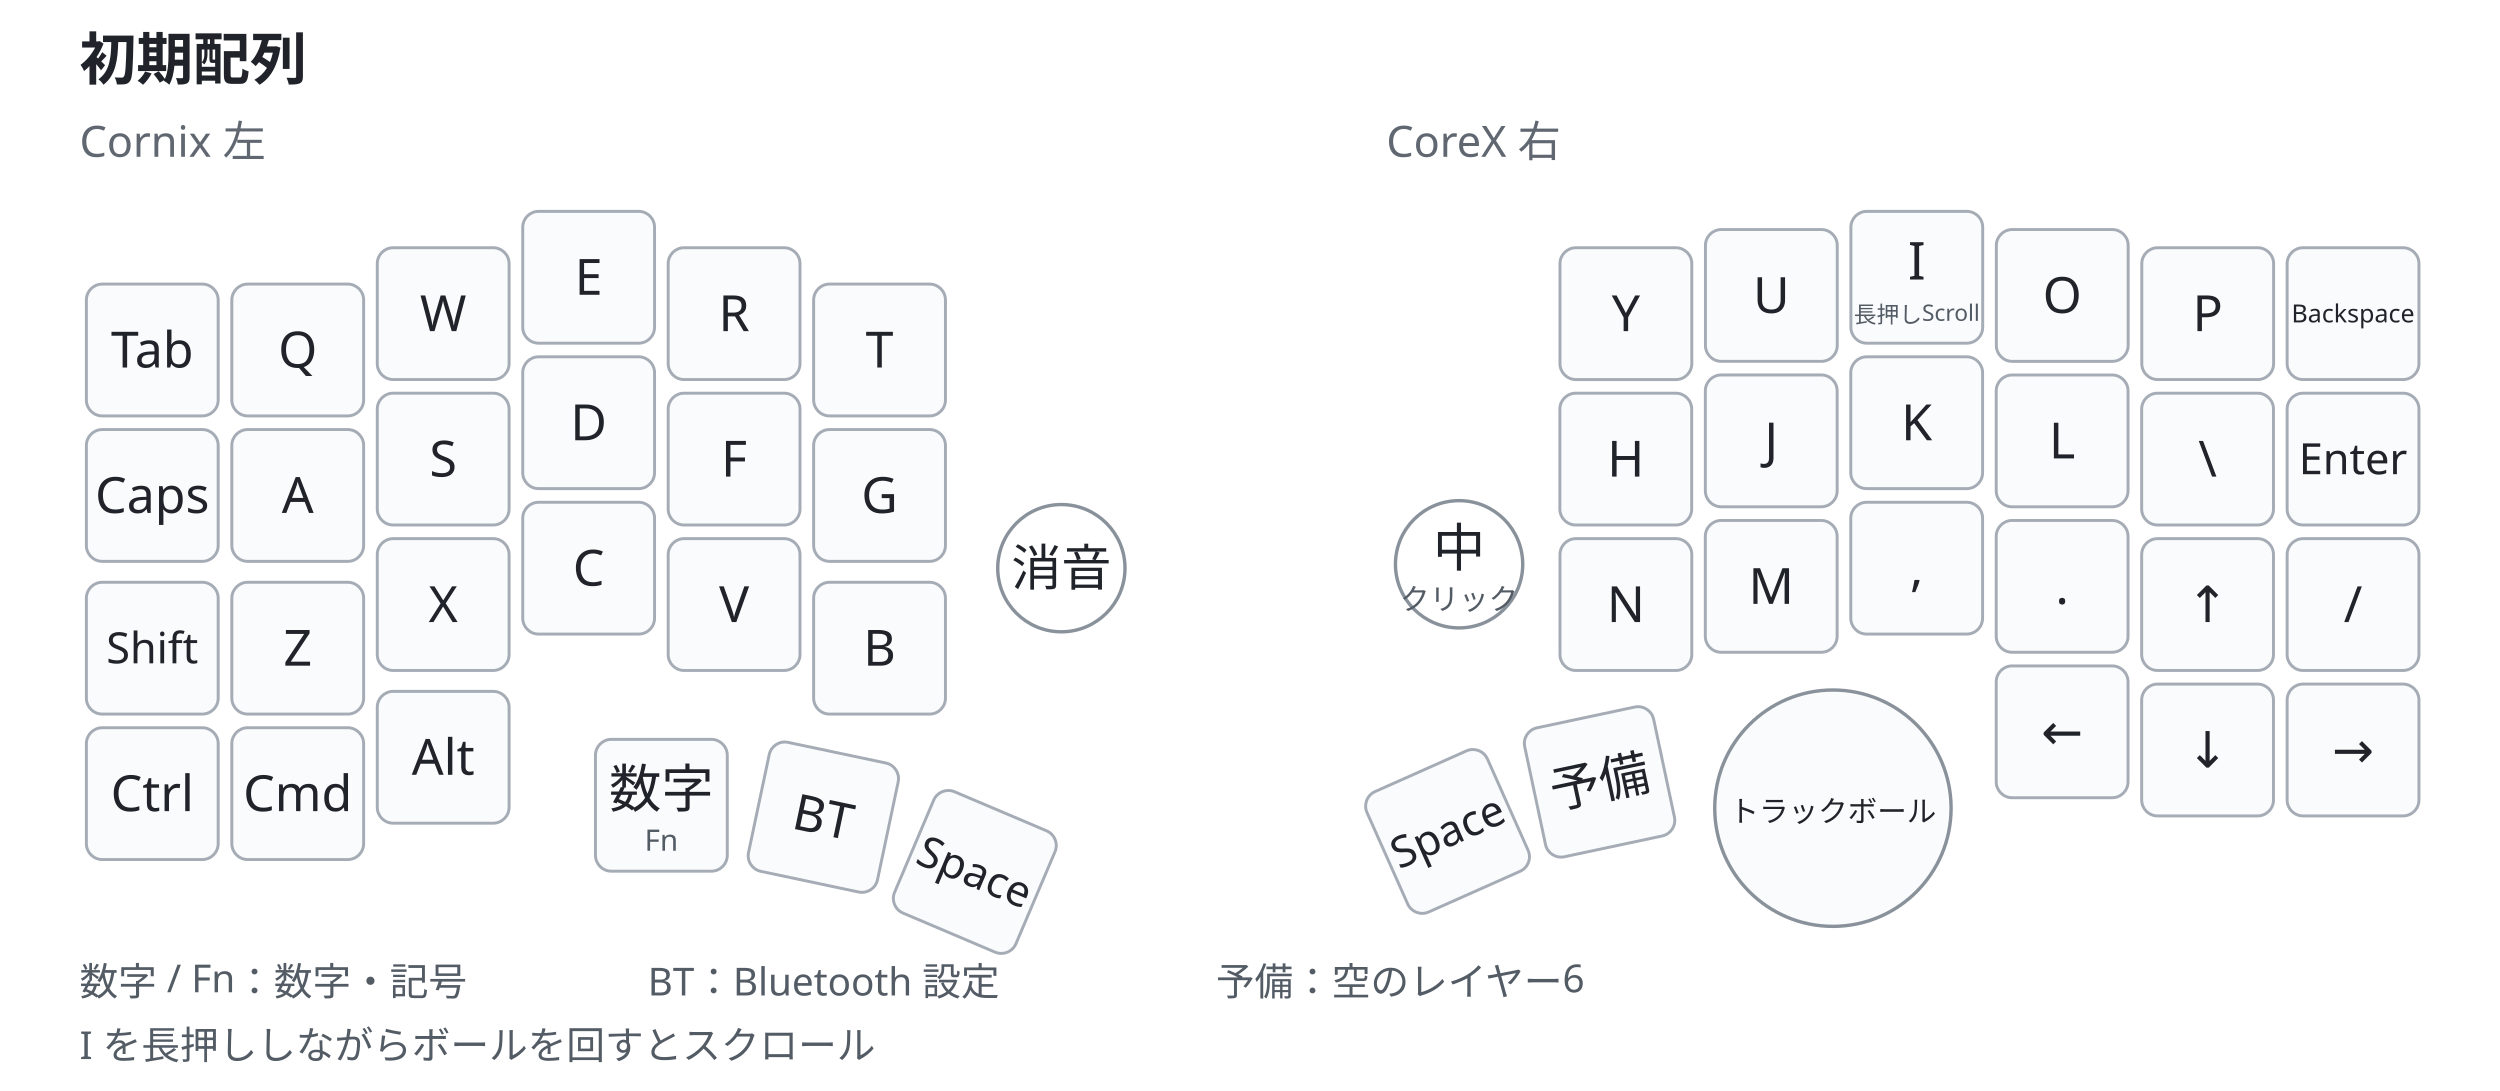
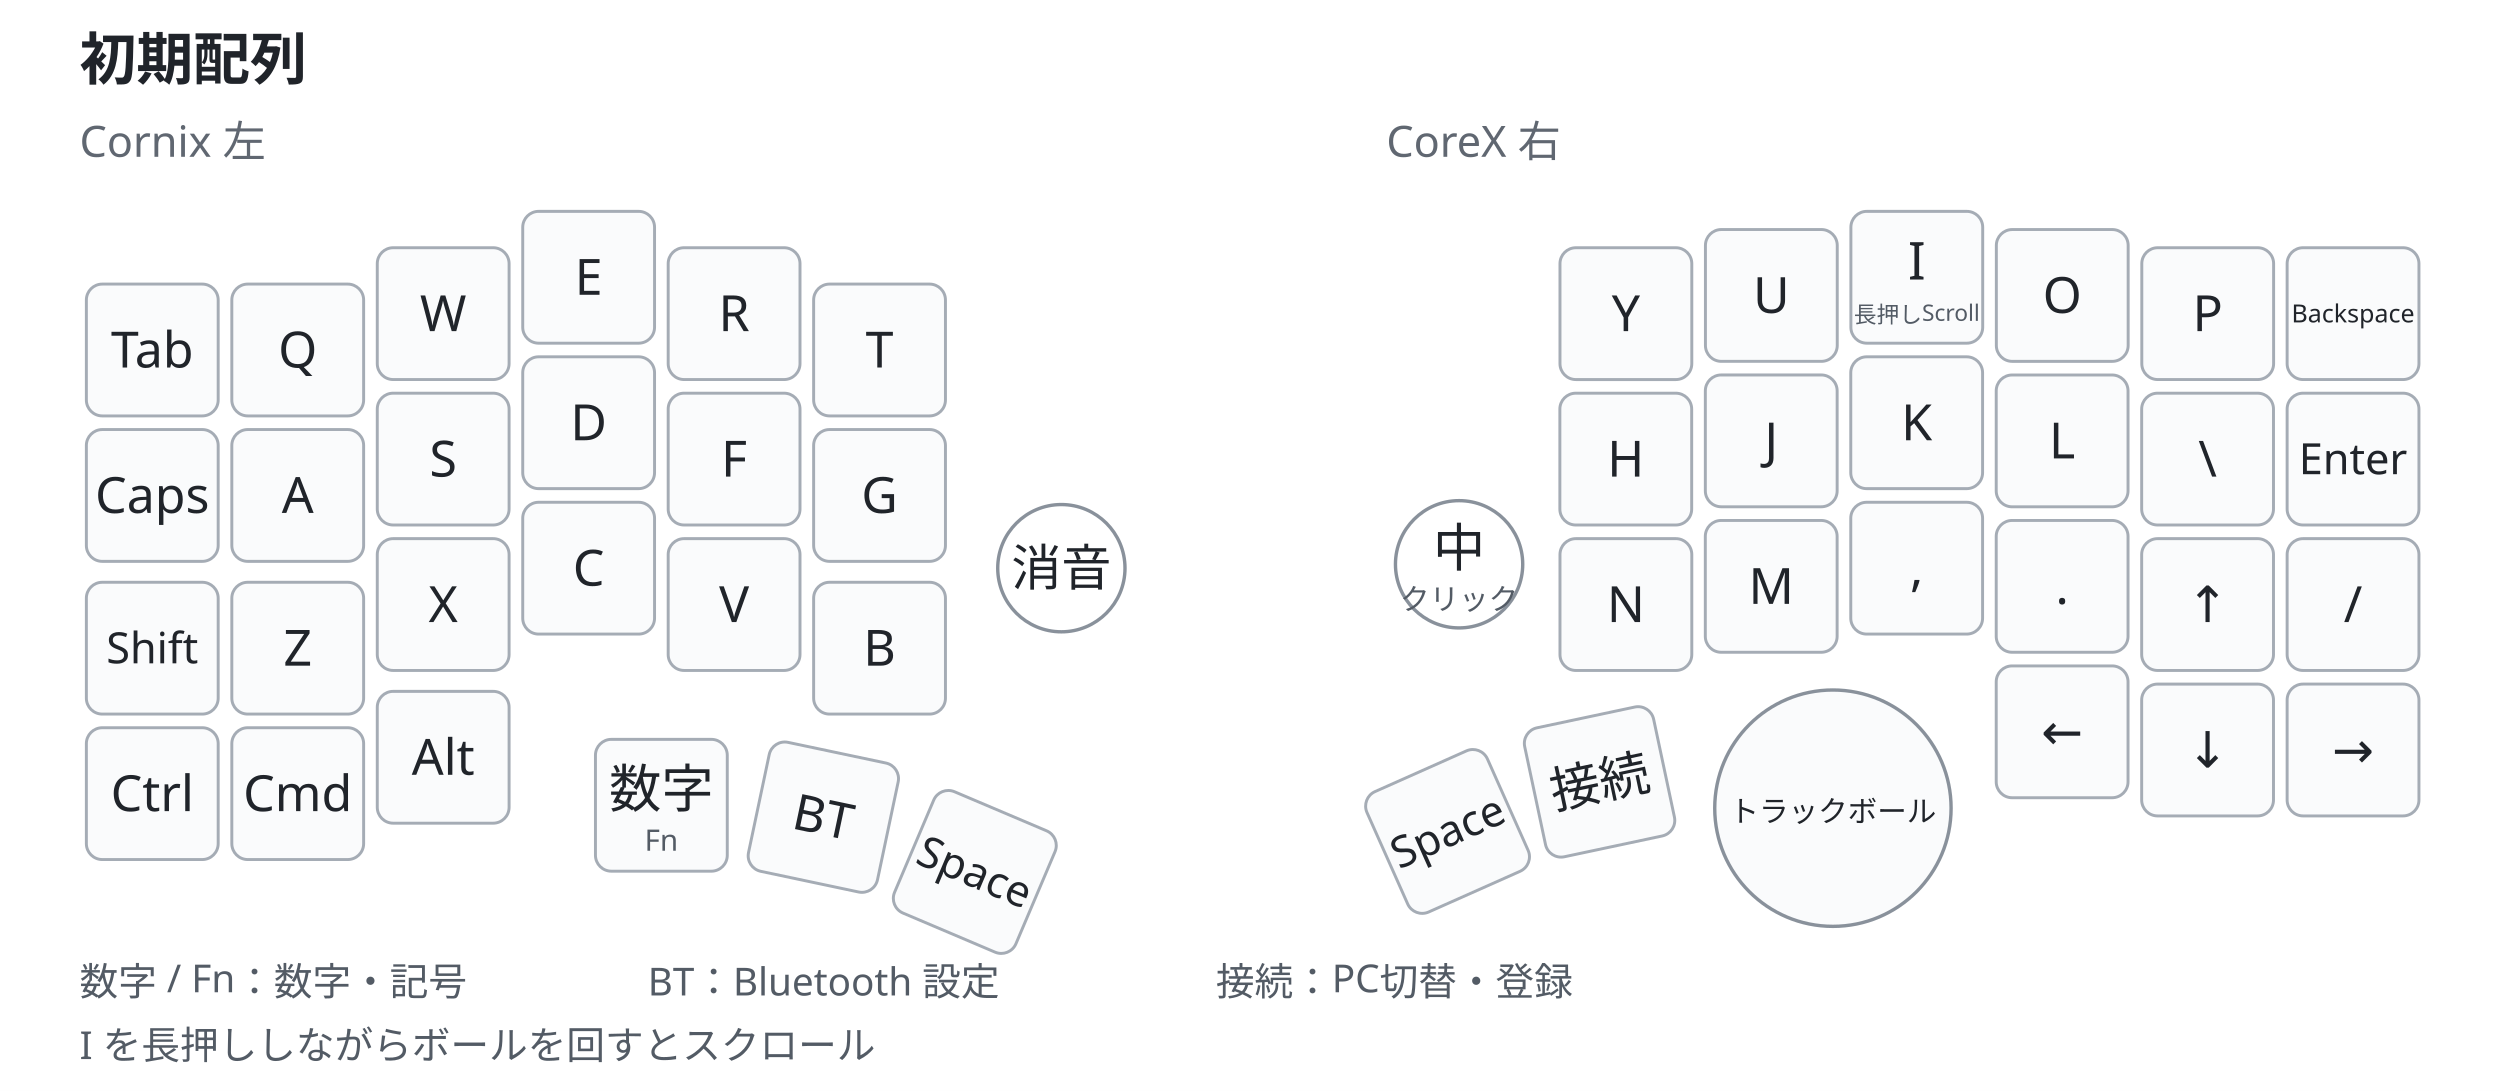
<svg xmlns="http://www.w3.org/2000/svg" width="1100" height="480" viewBox="0 0 1100 480">
  <rect width="100%" height="100%" fill="#ffffff" />
  <g font-family="Zen Maru Gothic">
    <text x="35.00" y="35.00" text-anchor="start" font-size="25" font-weight="700" fill="#20242a">初期配列</text>
    <text x="35.00" y="69.00" text-anchor="start" font-size="19" font-weight="500" fill="#606771">Cornix 左</text>
    <text x="610.00" y="69.00" text-anchor="start" font-size="19" font-weight="500" fill="#606771">CoreX 右</text>
    <g transform="translate(843.390 122.000) rotate(0.0)">
      <rect x="-29.000" y="-29.000" width="58.000" height="58.000" rx="7" fill="#fafbfc" stroke="#a5acb5" stroke-width="1.3" />
      <text x="0.00" y="1.00" text-anchor="middle" font-size="23" font-weight="500" fill="#20242a">I</text>
      <text x="0.00" y="20.00" text-anchor="middle" font-size="10" font-weight="500" fill="#535b65">長押しScroll</text>
    </g>
    <g transform="translate(779.390 129.994) rotate(0.0)">
      <rect x="-29.000" y="-29.000" width="58.000" height="58.000" rx="7" fill="#fafbfc" stroke="#a5acb5" stroke-width="1.3" />
      <text x="0.00" y="7.70" text-anchor="middle" font-size="22" font-weight="500" fill="#20242a">U</text>
    </g>
    <g transform="translate(907.390 129.999) rotate(0.0)">
      <rect x="-29.000" y="-29.000" width="58.000" height="58.000" rx="7" fill="#fafbfc" stroke="#a5acb5" stroke-width="1.3" />
      <text x="0.00" y="7.70" text-anchor="middle" font-size="22" font-weight="500" fill="#20242a">O</text>
    </g>
    <g transform="translate(971.390 138.001) rotate(0.0)">
      <rect x="-29.000" y="-29.000" width="58.000" height="58.000" rx="7" fill="#fafbfc" stroke="#a5acb5" stroke-width="1.3" />
      <text x="0.00" y="7.70" text-anchor="middle" font-size="22" font-weight="500" fill="#20242a">P</text>
    </g>
    <g transform="translate(1035.336 138.002) rotate(0.0)">
      <rect x="-29.000" y="-29.000" width="58.000" height="58.000" rx="7" fill="#fafbfc" stroke="#a5acb5" stroke-width="1.3" />
      <text x="0.00" y="3.85" text-anchor="middle" font-size="11" font-weight="500" fill="#20242a">Backspace</text>
    </g>
    <g transform="translate(715.390 138.005) rotate(0.0)">
      <rect x="-29.000" y="-29.000" width="58.000" height="58.000" rx="7" fill="#fafbfc" stroke="#a5acb5" stroke-width="1.3" />
      <text x="0.00" y="7.70" text-anchor="middle" font-size="22" font-weight="500" fill="#20242a">Y</text>
    </g>
    <g transform="translate(843.336 186.000) rotate(0.0)">
      <rect x="-29.000" y="-29.000" width="58.000" height="58.000" rx="7" fill="#fafbfc" stroke="#a5acb5" stroke-width="1.3" />
      <text x="0.00" y="7.70" text-anchor="middle" font-size="22" font-weight="500" fill="#20242a">K</text>
    </g>
    <g transform="translate(779.347 193.982) rotate(0.0)">
      <rect x="-29.000" y="-29.000" width="58.000" height="58.000" rx="7" fill="#fafbfc" stroke="#a5acb5" stroke-width="1.3" />
      <text x="0.00" y="7.70" text-anchor="middle" font-size="22" font-weight="500" fill="#20242a">J</text>
    </g>
    <g transform="translate(907.336 193.999) rotate(0.0)">
      <rect x="-29.000" y="-29.000" width="58.000" height="58.000" rx="7" fill="#fafbfc" stroke="#a5acb5" stroke-width="1.3" />
      <text x="0.00" y="7.70" text-anchor="middle" font-size="22" font-weight="500" fill="#20242a">L</text>
    </g>
    <g transform="translate(971.336 202.002) rotate(0.0)">
      <rect x="-29.000" y="-29.000" width="58.000" height="58.000" rx="7" fill="#fafbfc" stroke="#a5acb5" stroke-width="1.3" />
      <text x="0.00" y="7.70" text-anchor="middle" font-size="22" font-weight="500" fill="#20242a">\</text>
    </g>
    <g transform="translate(1035.336 202.002) rotate(0.0)">
      <rect x="-29.000" y="-29.000" width="58.000" height="58.000" rx="7" fill="#fafbfc" stroke="#a5acb5" stroke-width="1.3" />
      <text x="0.00" y="6.65" text-anchor="middle" font-size="19" font-weight="500" fill="#20242a">Enter</text>
    </g>
    <g transform="translate(715.340 202.003) rotate(0.0)">
      <rect x="-29.000" y="-29.000" width="58.000" height="58.000" rx="7" fill="#fafbfc" stroke="#a5acb5" stroke-width="1.3" />
      <text x="0.00" y="7.70" text-anchor="middle" font-size="22" font-weight="500" fill="#20242a">H</text>
    </g>
    <g transform="translate(843.336 250.000) rotate(0.0)">
      <rect x="-29.000" y="-29.000" width="58.000" height="58.000" rx="7" fill="#fafbfc" stroke="#a5acb5" stroke-width="1.3" />
      <text x="0.00" y="7.70" text-anchor="middle" font-size="22" font-weight="500" fill="#20242a">,</text>
    </g>
    <g transform="translate(779.336 257.999) rotate(0.0)">
      <rect x="-29.000" y="-29.000" width="58.000" height="58.000" rx="7" fill="#fafbfc" stroke="#a5acb5" stroke-width="1.3" />
      <text x="0.00" y="7.70" text-anchor="middle" font-size="22" font-weight="500" fill="#20242a">M</text>
    </g>
    <g transform="translate(907.336 257.999) rotate(0.0)">
      <rect x="-29.000" y="-29.000" width="58.000" height="58.000" rx="7" fill="#fafbfc" stroke="#a5acb5" stroke-width="1.3" />
      <text x="0.00" y="7.70" text-anchor="middle" font-size="22" font-weight="500" fill="#20242a">.</text>
    </g>
    <g transform="translate(715.390 266.002) rotate(0.0)">
      <rect x="-29.000" y="-29.000" width="58.000" height="58.000" rx="7" fill="#fafbfc" stroke="#a5acb5" stroke-width="1.3" />
      <text x="0.00" y="7.70" text-anchor="middle" font-size="22" font-weight="500" fill="#20242a">N</text>
    </g>
    <g transform="translate(971.336 266.002) rotate(0.0)">
      <rect x="-29.000" y="-29.000" width="58.000" height="58.000" rx="7" fill="#fafbfc" stroke="#a5acb5" stroke-width="1.3" />
      <text x="0.00" y="7.70" text-anchor="middle" font-size="22" font-weight="500" fill="#20242a">↑</text>
    </g>
    <g transform="translate(1035.336 266.002) rotate(0.0)">
      <rect x="-29.000" y="-29.000" width="58.000" height="58.000" rx="7" fill="#fafbfc" stroke="#a5acb5" stroke-width="1.3" />
      <text x="0.00" y="7.70" text-anchor="middle" font-size="22" font-weight="500" fill="#20242a">/</text>
    </g>
    <g transform="translate(907.336 322.001) rotate(0.0)">
      <rect x="-29.000" y="-29.000" width="58.000" height="58.000" rx="7" fill="#fafbfc" stroke="#a5acb5" stroke-width="1.3" />
      <text x="0.00" y="7.70" text-anchor="middle" font-size="22" font-weight="500" fill="#20242a">←</text>
    </g>
    <g transform="translate(1035.336 330.000) rotate(0.0)">
      <rect x="-29.000" y="-29.000" width="58.000" height="58.000" rx="7" fill="#fafbfc" stroke="#a5acb5" stroke-width="1.3" />
      <text x="0.00" y="7.70" text-anchor="middle" font-size="22" font-weight="500" fill="#20242a">→</text>
    </g>
    <g transform="translate(971.336 330.002) rotate(0.0)">
      <rect x="-29.000" y="-29.000" width="58.000" height="58.000" rx="7" fill="#fafbfc" stroke="#a5acb5" stroke-width="1.3" />
      <text x="0.00" y="7.70" text-anchor="middle" font-size="22" font-weight="500" fill="#20242a">↓</text>
    </g>
    <g transform="translate(703.811 344.035) rotate(-12.0)">
      <rect x="-29.000" y="-29.000" width="58.000" height="58.000" rx="7" fill="#fafbfc" stroke="#a5acb5" stroke-width="1.3" />
-       <text x="0.00" y="7.70" text-anchor="middle" font-size="22" font-weight="500" fill="#20242a">予備</text>
+       <text x="0.00" y="7.70" text-anchor="middle" font-size="22" font-weight="500" fill="#20242a">接続</text>
    </g>
    <g transform="translate(636.922 365.837) rotate(-24.0)">
      <rect x="-29.000" y="-29.000" width="58.000" height="58.000" rx="7" fill="#fafbfc" stroke="#a5acb5" stroke-width="1.3" />
      <text x="0.00" y="6.65" text-anchor="middle" font-size="19" font-weight="500" fill="#20242a">Space</text>
    </g>
    <g transform="translate(642.000 248.285) rotate(0)">
      <circle cx="0.000" cy="0.000" r="28.0" fill="#fff" stroke="#89919b" stroke-width="1.5" />
      <text x="0.00" y="1.00" text-anchor="middle" font-size="23" font-weight="500" fill="#20242a">中</text>
      <text x="0.00" y="20.00" text-anchor="middle" font-size="13" font-weight="500" fill="#535b65">クリック</text>
    </g>
    <g transform="translate(35.000 90.000) rotate(0.0)">
      <rect x="195.000" y="3.000" width="58.000" height="58.000" rx="7" fill="#fafbfc" stroke="#a5acb5" stroke-width="1.3" />
      <text x="224.00" y="39.70" text-anchor="middle" font-size="22" font-weight="500" fill="#20242a">E</text>
    </g>
    <g transform="translate(35.000 90.000) rotate(0.0)">
      <rect x="131.000" y="19.000" width="58.000" height="58.000" rx="7" fill="#fafbfc" stroke="#a5acb5" stroke-width="1.3" />
      <text x="160.00" y="55.70" text-anchor="middle" font-size="22" font-weight="500" fill="#20242a">W</text>
    </g>
    <g transform="translate(35.000 90.000) rotate(0.0)">
      <rect x="259.000" y="19.000" width="58.000" height="58.000" rx="7" fill="#fafbfc" stroke="#a5acb5" stroke-width="1.3" />
      <text x="288.00" y="55.70" text-anchor="middle" font-size="22" font-weight="500" fill="#20242a">R</text>
    </g>
    <g transform="translate(35.000 90.000) rotate(0.0)">
      <rect x="3.000" y="35.000" width="58.000" height="58.000" rx="7" fill="#fafbfc" stroke="#a5acb5" stroke-width="1.3" />
      <text x="32.00" y="71.70" text-anchor="middle" font-size="22" font-weight="500" fill="#20242a">Tab</text>
    </g>
    <g transform="translate(35.000 90.000) rotate(0.0)">
      <rect x="67.000" y="35.000" width="58.000" height="58.000" rx="7" fill="#fafbfc" stroke="#a5acb5" stroke-width="1.3" />
      <text x="96.00" y="71.70" text-anchor="middle" font-size="22" font-weight="500" fill="#20242a">Q</text>
    </g>
    <g transform="translate(35.000 90.000) rotate(0.0)">
      <rect x="323.000" y="35.000" width="58.000" height="58.000" rx="7" fill="#fafbfc" stroke="#a5acb5" stroke-width="1.3" />
      <text x="352.00" y="71.70" text-anchor="middle" font-size="22" font-weight="500" fill="#20242a">T</text>
    </g>
    <g transform="translate(35.000 90.000) rotate(0.0)">
      <rect x="195.000" y="67.000" width="58.000" height="58.000" rx="7" fill="#fafbfc" stroke="#a5acb5" stroke-width="1.3" />
      <text x="224.00" y="103.70" text-anchor="middle" font-size="22" font-weight="500" fill="#20242a">D</text>
    </g>
    <g transform="translate(35.000 90.000) rotate(0.0)">
      <rect x="131.000" y="83.000" width="58.000" height="58.000" rx="7" fill="#fafbfc" stroke="#a5acb5" stroke-width="1.3" />
      <text x="160.00" y="119.70" text-anchor="middle" font-size="22" font-weight="500" fill="#20242a">S</text>
    </g>
    <g transform="translate(35.000 90.000) rotate(0.0)">
      <rect x="259.000" y="83.000" width="58.000" height="58.000" rx="7" fill="#fafbfc" stroke="#a5acb5" stroke-width="1.3" />
      <text x="288.00" y="119.70" text-anchor="middle" font-size="22" font-weight="500" fill="#20242a">F</text>
    </g>
    <g transform="translate(35.000 90.000) rotate(0.0)">
      <rect x="3.000" y="99.000" width="58.000" height="58.000" rx="7" fill="#fafbfc" stroke="#a5acb5" stroke-width="1.3" />
      <text x="32.00" y="135.70" text-anchor="middle" font-size="22" font-weight="500" fill="#20242a">Caps</text>
    </g>
    <g transform="translate(35.000 90.000) rotate(0.0)">
      <rect x="67.000" y="99.000" width="58.000" height="58.000" rx="7" fill="#fafbfc" stroke="#a5acb5" stroke-width="1.3" />
      <text x="96.00" y="135.70" text-anchor="middle" font-size="22" font-weight="500" fill="#20242a">A</text>
    </g>
    <g transform="translate(35.000 90.000) rotate(0.0)">
      <rect x="323.000" y="99.000" width="58.000" height="58.000" rx="7" fill="#fafbfc" stroke="#a5acb5" stroke-width="1.3" />
      <text x="352.00" y="135.70" text-anchor="middle" font-size="22" font-weight="500" fill="#20242a">G</text>
    </g>
    <g transform="translate(35.000 90.000) rotate(0.0)">
      <rect x="195.000" y="131.000" width="58.000" height="58.000" rx="7" fill="#fafbfc" stroke="#a5acb5" stroke-width="1.3" />
      <text x="224.00" y="167.70" text-anchor="middle" font-size="22" font-weight="500" fill="#20242a">C</text>
    </g>
    <g transform="translate(35.000 90.000) rotate(0)">
      <circle cx="432.000" cy="160.000" r="28.0" fill="#fff" stroke="#89919b" stroke-width="1.5" />
      <text x="432.00" y="167.70" text-anchor="middle" font-size="22" font-weight="500" fill="#20242a">消音</text>
    </g>
    <g transform="translate(35.000 90.000) rotate(0.0)">
      <rect x="131.000" y="147.000" width="58.000" height="58.000" rx="7" fill="#fafbfc" stroke="#a5acb5" stroke-width="1.3" />
      <text x="160.00" y="183.70" text-anchor="middle" font-size="22" font-weight="500" fill="#20242a">X</text>
    </g>
    <g transform="translate(35.000 90.000) rotate(0.0)">
      <rect x="259.000" y="147.000" width="58.000" height="58.000" rx="7" fill="#fafbfc" stroke="#a5acb5" stroke-width="1.3" />
      <text x="288.00" y="183.70" text-anchor="middle" font-size="22" font-weight="500" fill="#20242a">V</text>
    </g>
    <g transform="translate(35.000 90.000) rotate(0.0)">
      <rect x="3.000" y="166.200" width="58.000" height="58.000" rx="7" fill="#fafbfc" stroke="#a5acb5" stroke-width="1.3" />
      <text x="32.00" y="201.85" text-anchor="middle" font-size="19" font-weight="500" fill="#20242a">Shift</text>
    </g>
    <g transform="translate(35.000 90.000) rotate(0.0)">
      <rect x="67.000" y="166.200" width="58.000" height="58.000" rx="7" fill="#fafbfc" stroke="#a5acb5" stroke-width="1.3" />
      <text x="96.00" y="202.90" text-anchor="middle" font-size="22" font-weight="500" fill="#20242a">Z</text>
    </g>
    <g transform="translate(35.000 90.000) rotate(0.0)">
      <rect x="323.000" y="166.200" width="58.000" height="58.000" rx="7" fill="#fafbfc" stroke="#a5acb5" stroke-width="1.3" />
      <text x="352.00" y="202.90" text-anchor="middle" font-size="22" font-weight="500" fill="#20242a">B</text>
    </g>
    <g transform="translate(35.000 90.000) rotate(0.0)">
      <rect x="131.000" y="214.200" width="58.000" height="58.000" rx="7" fill="#fafbfc" stroke="#a5acb5" stroke-width="1.3" />
      <text x="160.00" y="250.90" text-anchor="middle" font-size="22" font-weight="500" fill="#20242a">Alt</text>
    </g>
    <g transform="translate(35.000 90.000) rotate(0.0)">
      <rect x="3.000" y="230.200" width="58.000" height="58.000" rx="7" fill="#fafbfc" stroke="#a5acb5" stroke-width="1.3" />
      <text x="32.00" y="266.90" text-anchor="middle" font-size="22" font-weight="500" fill="#20242a">Ctrl</text>
    </g>
    <g transform="translate(35.000 90.000) rotate(0.0)">
      <rect x="67.000" y="230.200" width="58.000" height="58.000" rx="7" fill="#fafbfc" stroke="#a5acb5" stroke-width="1.3" />
      <text x="96.00" y="266.90" text-anchor="middle" font-size="22" font-weight="500" fill="#20242a">Cmd</text>
    </g>
    <g transform="translate(35.000 90.000) rotate(0.0)">
      <rect x="227.000" y="235.320" width="58.000" height="58.000" rx="7" fill="#fafbfc" stroke="#a5acb5" stroke-width="1.3" />
      <text x="256.00" y="265.32" text-anchor="middle" font-size="23" font-weight="500" fill="#20242a">数字</text>
      <text x="256.00" y="284.32" text-anchor="middle" font-size="13" font-weight="500" fill="#535b65">Fn</text>
    </g>
    <g transform="translate(355.000 394.000) rotate(11.93)">
      <rect x="-29.000" y="-64.200" width="58.000" height="58.000" rx="7" fill="#fafbfc" stroke="#a5acb5" stroke-width="1.3" />
      <text x="0.00" y="-27.50" text-anchor="middle" font-size="22" font-weight="500" fill="#20242a">BT</text>
    </g>
    <g transform="translate(355.000 394.000) rotate(23)">
      <rect x="35.000" y="-67.400" width="58.000" height="58.000" rx="7" fill="#fafbfc" stroke="#a5acb5" stroke-width="1.3" />
      <text x="64.00" y="-31.75" text-anchor="middle" font-size="19" font-weight="500" fill="#20242a">Space</text>
    </g>
    <circle cx="806.48" cy="355.60" r="52" fill="#fafbfc" stroke="#89919b" stroke-width="1.5" />
    <text x="806.48" y="361.60" text-anchor="middle" font-size="13" font-weight="500" fill="#20242a">トラックボール</text>
    <text x="35.00" y="438.00" text-anchor="start" font-size="17" font-weight="400" fill="#535b65">数字 / Fn：数字・記号</text>
    <text x="285.00" y="438.00" text-anchor="start" font-size="17" font-weight="400" fill="#535b65">BT：Bluetooth 設定</text>
-     <text x="535.00" y="438.00" text-anchor="start" font-size="17" font-weight="400" fill="#535b65">予備：空のレイヤー6</text>
+     <text x="535.00" y="438.00" text-anchor="start" font-size="17" font-weight="400" fill="#535b65">接続：PC切替・登録</text>
    <text x="35.00" y="466.00" text-anchor="start" font-size="17" font-weight="400" fill="#535b65">I を長押ししながらボールを回すとスクロール</text>
  </g>
</svg>
